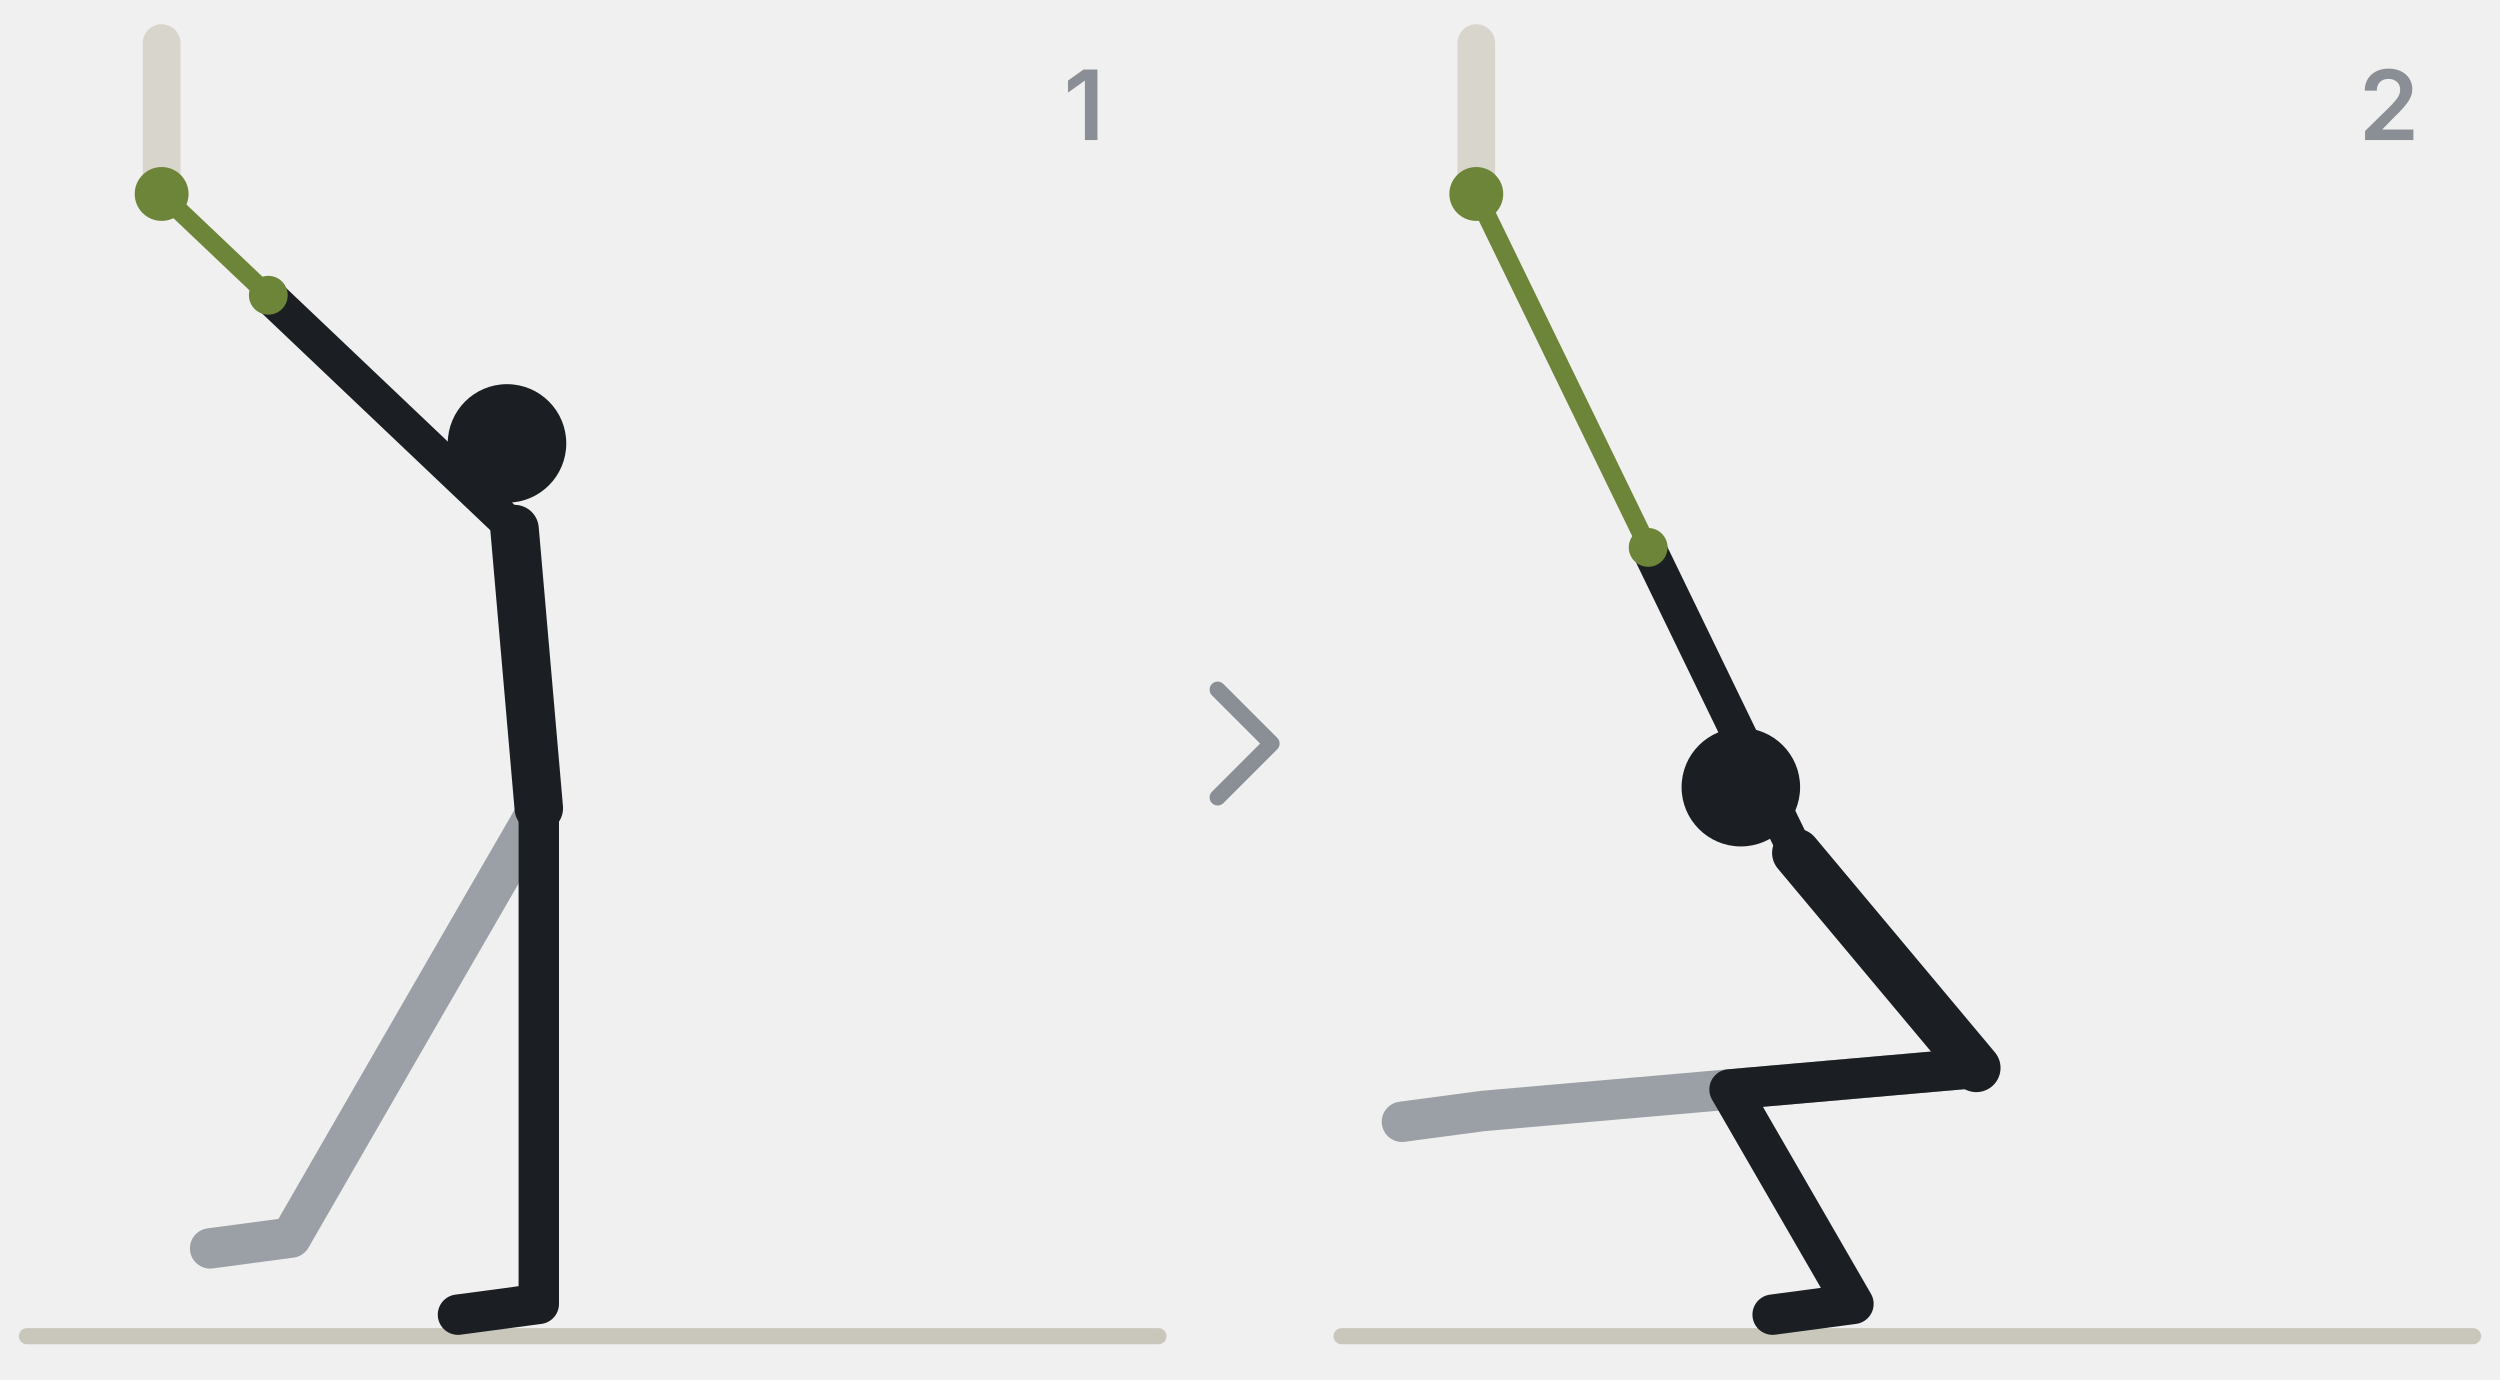
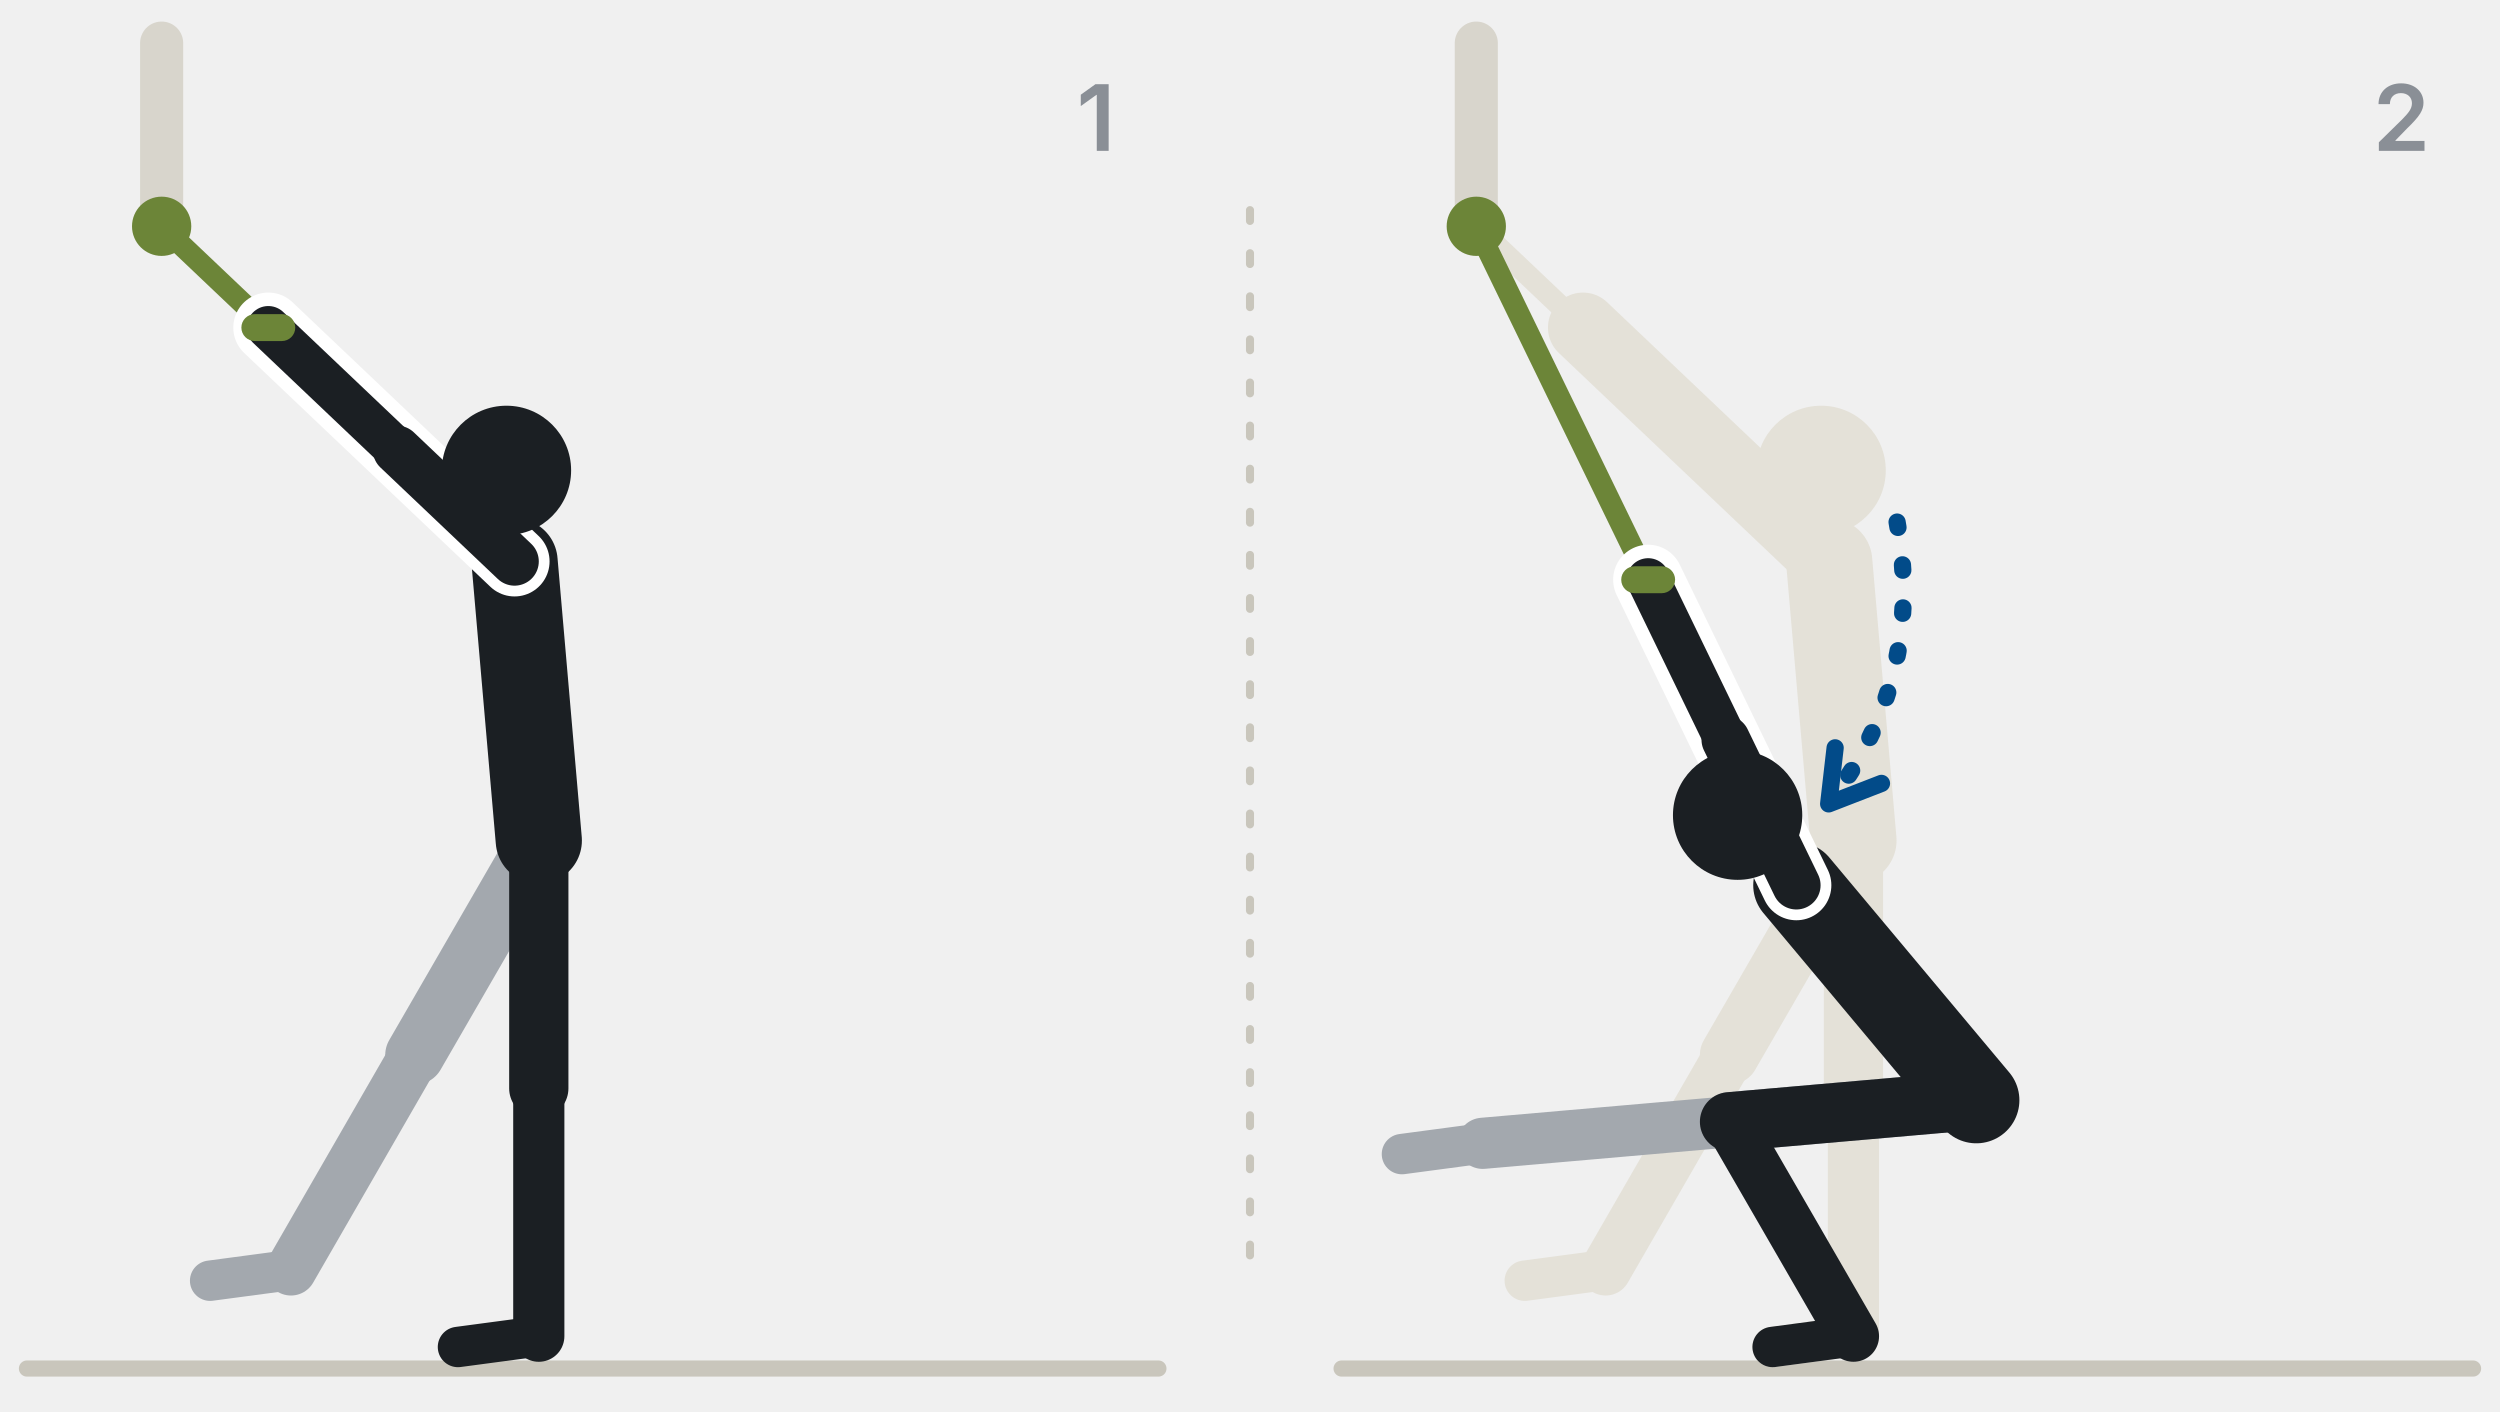
- <svg xmlns="http://www.w3.org/2000/svg" viewBox="-30 -248 464 256" role="img">
+ <svg xmlns="http://www.w3.org/2000/svg" viewBox="-30 -254 464 262" role="img">
  <g transform="translate(0,0)">
-     <line x1="0" y1="-212" x2="0" y2="-240" stroke="#D8D5CC" stroke-width="7" stroke-linecap="round" />
+     <line x1="0" y1="-212" x2="0" y2="-246" stroke="#D8D5CC" stroke-width="8" stroke-linecap="round" />
    <line x1="-25" y1="0" x2="185" y2="0" stroke="#C9C6BC" stroke-width="3" stroke-linecap="round" />
-     <polyline points="70,-98 47,-58.2 24,-18.3 9,-16.3" fill="none" stroke="#9AA0A6" stroke-width="7.5" stroke-linecap="round" stroke-linejoin="round" />
-     <polyline points="0,-212 19.8,-193.2" fill="none" stroke="#6C8538" stroke-width="3.5" stroke-linecap="round" stroke-linejoin="round" />
-     <circle cx="0" cy="-212" r="5" fill="#6C8538" />
-     <polyline points="70,-98 70,-52 70,-6 55,-4" fill="none" stroke="#1B1F23" stroke-width="7.5" stroke-linecap="round" stroke-linejoin="round" />
-     <polyline points="70,-98 65.5,-149.8" fill="none" stroke="#1B1F23" stroke-width="9" stroke-linecap="round" stroke-linejoin="round" />
-     <polyline points="65.5,-149.8 43.7,-170.5 19.8,-193.2" fill="none" stroke="#1B1F23" stroke-width="6.5" stroke-linecap="round" stroke-linejoin="round" />
-     <circle cx="19.8" cy="-193.2" r="3.6" fill="#6C8538" />
-     <circle cx="64.1" cy="-165.7" r="11" fill="#1B1F23" />
-     <text x="175" y="-222" text-anchor="end" font-family="-apple-system,system-ui,sans-serif" font-size="18" font-weight="600" fill="#8A8F96">1</text>
+     <polyline points="0,-212 19.8,-193.2" fill="none" stroke="#6C8538" stroke-width="4" stroke-linecap="round" stroke-linejoin="round" />
+     <circle cx="0" cy="-212" r="5.5" fill="#6C8538" />
+     <polyline points="70,-98 47,-58.2" fill="none" stroke="#A3A8AE" stroke-width="11" stroke-linecap="round" stroke-linejoin="round" />
+     <polyline points="47,-58.2 24,-18.3" fill="none" stroke="#A3A8AE" stroke-width="9.5" stroke-linecap="round" stroke-linejoin="round" />
+     <polyline points="24,-18.3 9,-16.3" fill="none" stroke="#A3A8AE" stroke-width="7.5" stroke-linecap="round" stroke-linejoin="round" />
+     <polyline points="70,-98 70,-52" fill="none" stroke="#1B1F23" stroke-width="11" stroke-linecap="round" stroke-linejoin="round" />
+     <polyline points="70,-52 70,-6" fill="none" stroke="#1B1F23" stroke-width="9.5" stroke-linecap="round" stroke-linejoin="round" />
+     <polyline points="70,-6 55,-4" fill="none" stroke="#1B1F23" stroke-width="7.5" stroke-linecap="round" stroke-linejoin="round" />
+     <polyline points="70,-98 65.5,-149.8" fill="none" stroke="#1B1F23" stroke-width="16" stroke-linecap="round" stroke-linejoin="round" />
+     <polyline points="65.5,-149.8 43.7,-170.5 19.8,-193.2" fill="none" stroke="#FFFFFF" stroke-width="13" stroke-linecap="round" stroke-linejoin="round" />
+     <polyline points="65.5,-149.8 43.7,-170.5" fill="none" stroke="#1B1F23" stroke-width="9" stroke-linecap="round" stroke-linejoin="round" />
+     <polyline points="43.7,-170.5 19.8,-193.2" fill="none" stroke="#1B1F23" stroke-width="8" stroke-linecap="round" stroke-linejoin="round" />
+     <circle cx="64" cy="-166.7" r="12" fill="#1B1F23" />
+     <rect x="14.8" y="-195.7" width="10" height="5" rx="2.5" fill="#6C8538" />
+     <text x="177" y="-226" text-anchor="end" font-family="-apple-system,system-ui,sans-serif" font-size="17" font-weight="600" fill="#8A8F96">1</text>
  </g>
  <g transform="translate(244,0)">
-     <line x1="0" y1="-212" x2="0" y2="-240" stroke="#D8D5CC" stroke-width="7" stroke-linecap="round" />
+     <line x1="0" y1="-212" x2="0" y2="-246" stroke="#D8D5CC" stroke-width="8" stroke-linecap="round" />
    <line x1="-25" y1="0" x2="185" y2="0" stroke="#C9C6BC" stroke-width="3" stroke-linecap="round" />
-     <polyline points="92.8,-49.8 47,-45.8 1.2,-41.8 -13.8,-39.8" fill="none" stroke="#9AA0A6" stroke-width="7.5" stroke-linecap="round" stroke-linejoin="round" />
-     <polyline points="0,-212 31.9,-146.4" fill="none" stroke="#6C8538" stroke-width="3.5" stroke-linecap="round" stroke-linejoin="round" />
-     <circle cx="0" cy="-212" r="5" fill="#6C8538" />
-     <polyline points="92.8,-49.8 47,-45.8 70,-6 55,-4" fill="none" stroke="#1B1F23" stroke-width="7.5" stroke-linecap="round" stroke-linejoin="round" />
-     <polyline points="92.8,-49.8 59.4,-89.7" fill="none" stroke="#1B1F23" stroke-width="9" stroke-linecap="round" stroke-linejoin="round" />
-     <polyline points="59.4,-89.7 46.3,-116.7 31.9,-146.4" fill="none" stroke="#1B1F23" stroke-width="6.5" stroke-linecap="round" stroke-linejoin="round" />
-     <circle cx="31.9" cy="-146.4" r="3.6" fill="#6C8538" />
-     <circle cx="49.1" cy="-101.9" r="11" fill="#1B1F23" />
-     <text x="175" y="-222" text-anchor="end" font-family="-apple-system,system-ui,sans-serif" font-size="18" font-weight="600" fill="#8A8F96">2</text>
+     <polyline points="0,-212 19.8,-193.2" fill="none" stroke="#E4E1D8" stroke-width="4" stroke-linecap="round" stroke-linejoin="round" />
+     <polyline points="70,-98 47,-58.2" fill="none" stroke="#E4E1D8" stroke-width="11" stroke-linecap="round" stroke-linejoin="round" />
+     <polyline points="47,-58.2 24,-18.3" fill="none" stroke="#E4E1D8" stroke-width="9.5" stroke-linecap="round" stroke-linejoin="round" />
+     <polyline points="24,-18.3 9,-16.3" fill="none" stroke="#E4E1D8" stroke-width="7.5" stroke-linecap="round" stroke-linejoin="round" />
+     <polyline points="70,-98 70,-52" fill="none" stroke="#E4E1D8" stroke-width="11" stroke-linecap="round" stroke-linejoin="round" />
+     <polyline points="70,-52 70,-6" fill="none" stroke="#E4E1D8" stroke-width="9.5" stroke-linecap="round" stroke-linejoin="round" />
+     <polyline points="70,-6 55,-4" fill="none" stroke="#E4E1D8" stroke-width="7.5" stroke-linecap="round" stroke-linejoin="round" />
+     <polyline points="70,-98 65.5,-149.8" fill="none" stroke="#E4E1D8" stroke-width="16" stroke-linecap="round" stroke-linejoin="round" />
+     <polyline points="65.5,-149.8 43.7,-170.5 19.8,-193.2" fill="none" stroke="#E4E1D8" stroke-width="13" stroke-linecap="round" stroke-linejoin="round" />
+     <polyline points="65.5,-149.8 43.7,-170.5" fill="none" stroke="#E4E1D8" stroke-width="9" stroke-linecap="round" stroke-linejoin="round" />
+     <polyline points="43.7,-170.5 19.8,-193.2" fill="none" stroke="#E4E1D8" stroke-width="8" stroke-linecap="round" stroke-linejoin="round" />
+     <circle cx="64" cy="-166.7" r="12" fill="#E4E1D8" />
+     <polyline points="0,-212 31.9,-146.4" fill="none" stroke="#6C8538" stroke-width="4" stroke-linecap="round" stroke-linejoin="round" />
+     <circle cx="0" cy="-212" r="5.5" fill="#6C8538" />
+     <polyline points="92.8,-49.8 47,-45.8" fill="none" stroke="#A3A8AE" stroke-width="11" stroke-linecap="round" stroke-linejoin="round" />
+     <polyline points="47,-45.8 1.2,-41.8" fill="none" stroke="#A3A8AE" stroke-width="9.5" stroke-linecap="round" stroke-linejoin="round" />
+     <polyline points="1.2,-41.8 -13.8,-39.8" fill="none" stroke="#A3A8AE" stroke-width="7.5" stroke-linecap="round" stroke-linejoin="round" />
+     <polyline points="92.8,-49.8 47,-45.8" fill="none" stroke="#1B1F23" stroke-width="11" stroke-linecap="round" stroke-linejoin="round" />
+     <polyline points="47,-45.8 70,-6" fill="none" stroke="#1B1F23" stroke-width="9.5" stroke-linecap="round" stroke-linejoin="round" />
+     <polyline points="70,-6 55,-4" fill="none" stroke="#1B1F23" stroke-width="7.5" stroke-linecap="round" stroke-linejoin="round" />
+     <polyline points="92.8,-49.8 59.4,-89.7" fill="none" stroke="#1B1F23" stroke-width="16" stroke-linecap="round" stroke-linejoin="round" />
+     <polyline points="59.4,-89.7 46.3,-116.7 31.9,-146.4" fill="none" stroke="#FFFFFF" stroke-width="13" stroke-linecap="round" stroke-linejoin="round" />
+     <polyline points="59.4,-89.7 46.3,-116.7" fill="none" stroke="#1B1F23" stroke-width="9" stroke-linecap="round" stroke-linejoin="round" />
+     <polyline points="46.3,-116.7 31.9,-146.4" fill="none" stroke="#1B1F23" stroke-width="8" stroke-linecap="round" stroke-linejoin="round" />
+     <circle cx="48.5" cy="-102.7" r="12" fill="#1B1F23" />
+     <rect x="26.9" y="-148.9" width="10" height="5" rx="2.5" fill="#6C8538" />
+     <path d="M 78.1,-157.1 Q 83.3,-128.2 65.4,-104.8" fill="none" stroke="#024B89" stroke-width="3.2" stroke-linecap="round" stroke-dasharray="1 7" />
+     <path d="M 75.2,-108.6 L 65.4,-104.8 L 66.6,-115.2" fill="none" stroke="#024B89" stroke-width="3.2" stroke-linecap="round" stroke-linejoin="round" />
+     <text x="177" y="-226" text-anchor="end" font-family="-apple-system,system-ui,sans-serif" font-size="17" font-weight="600" fill="#8A8F96">2</text>
  </g>
-   <path d="M 196 -120 L 206 -110 L 196 -100" fill="none" stroke="#8A8F96" stroke-width="3" stroke-linecap="round" stroke-linejoin="round" />
+   <line x1="202" y1="-215" x2="202" y2="-20" stroke="#C9C6BC" stroke-width="1.5" stroke-dasharray="2 6" stroke-linecap="round" />
</svg>
